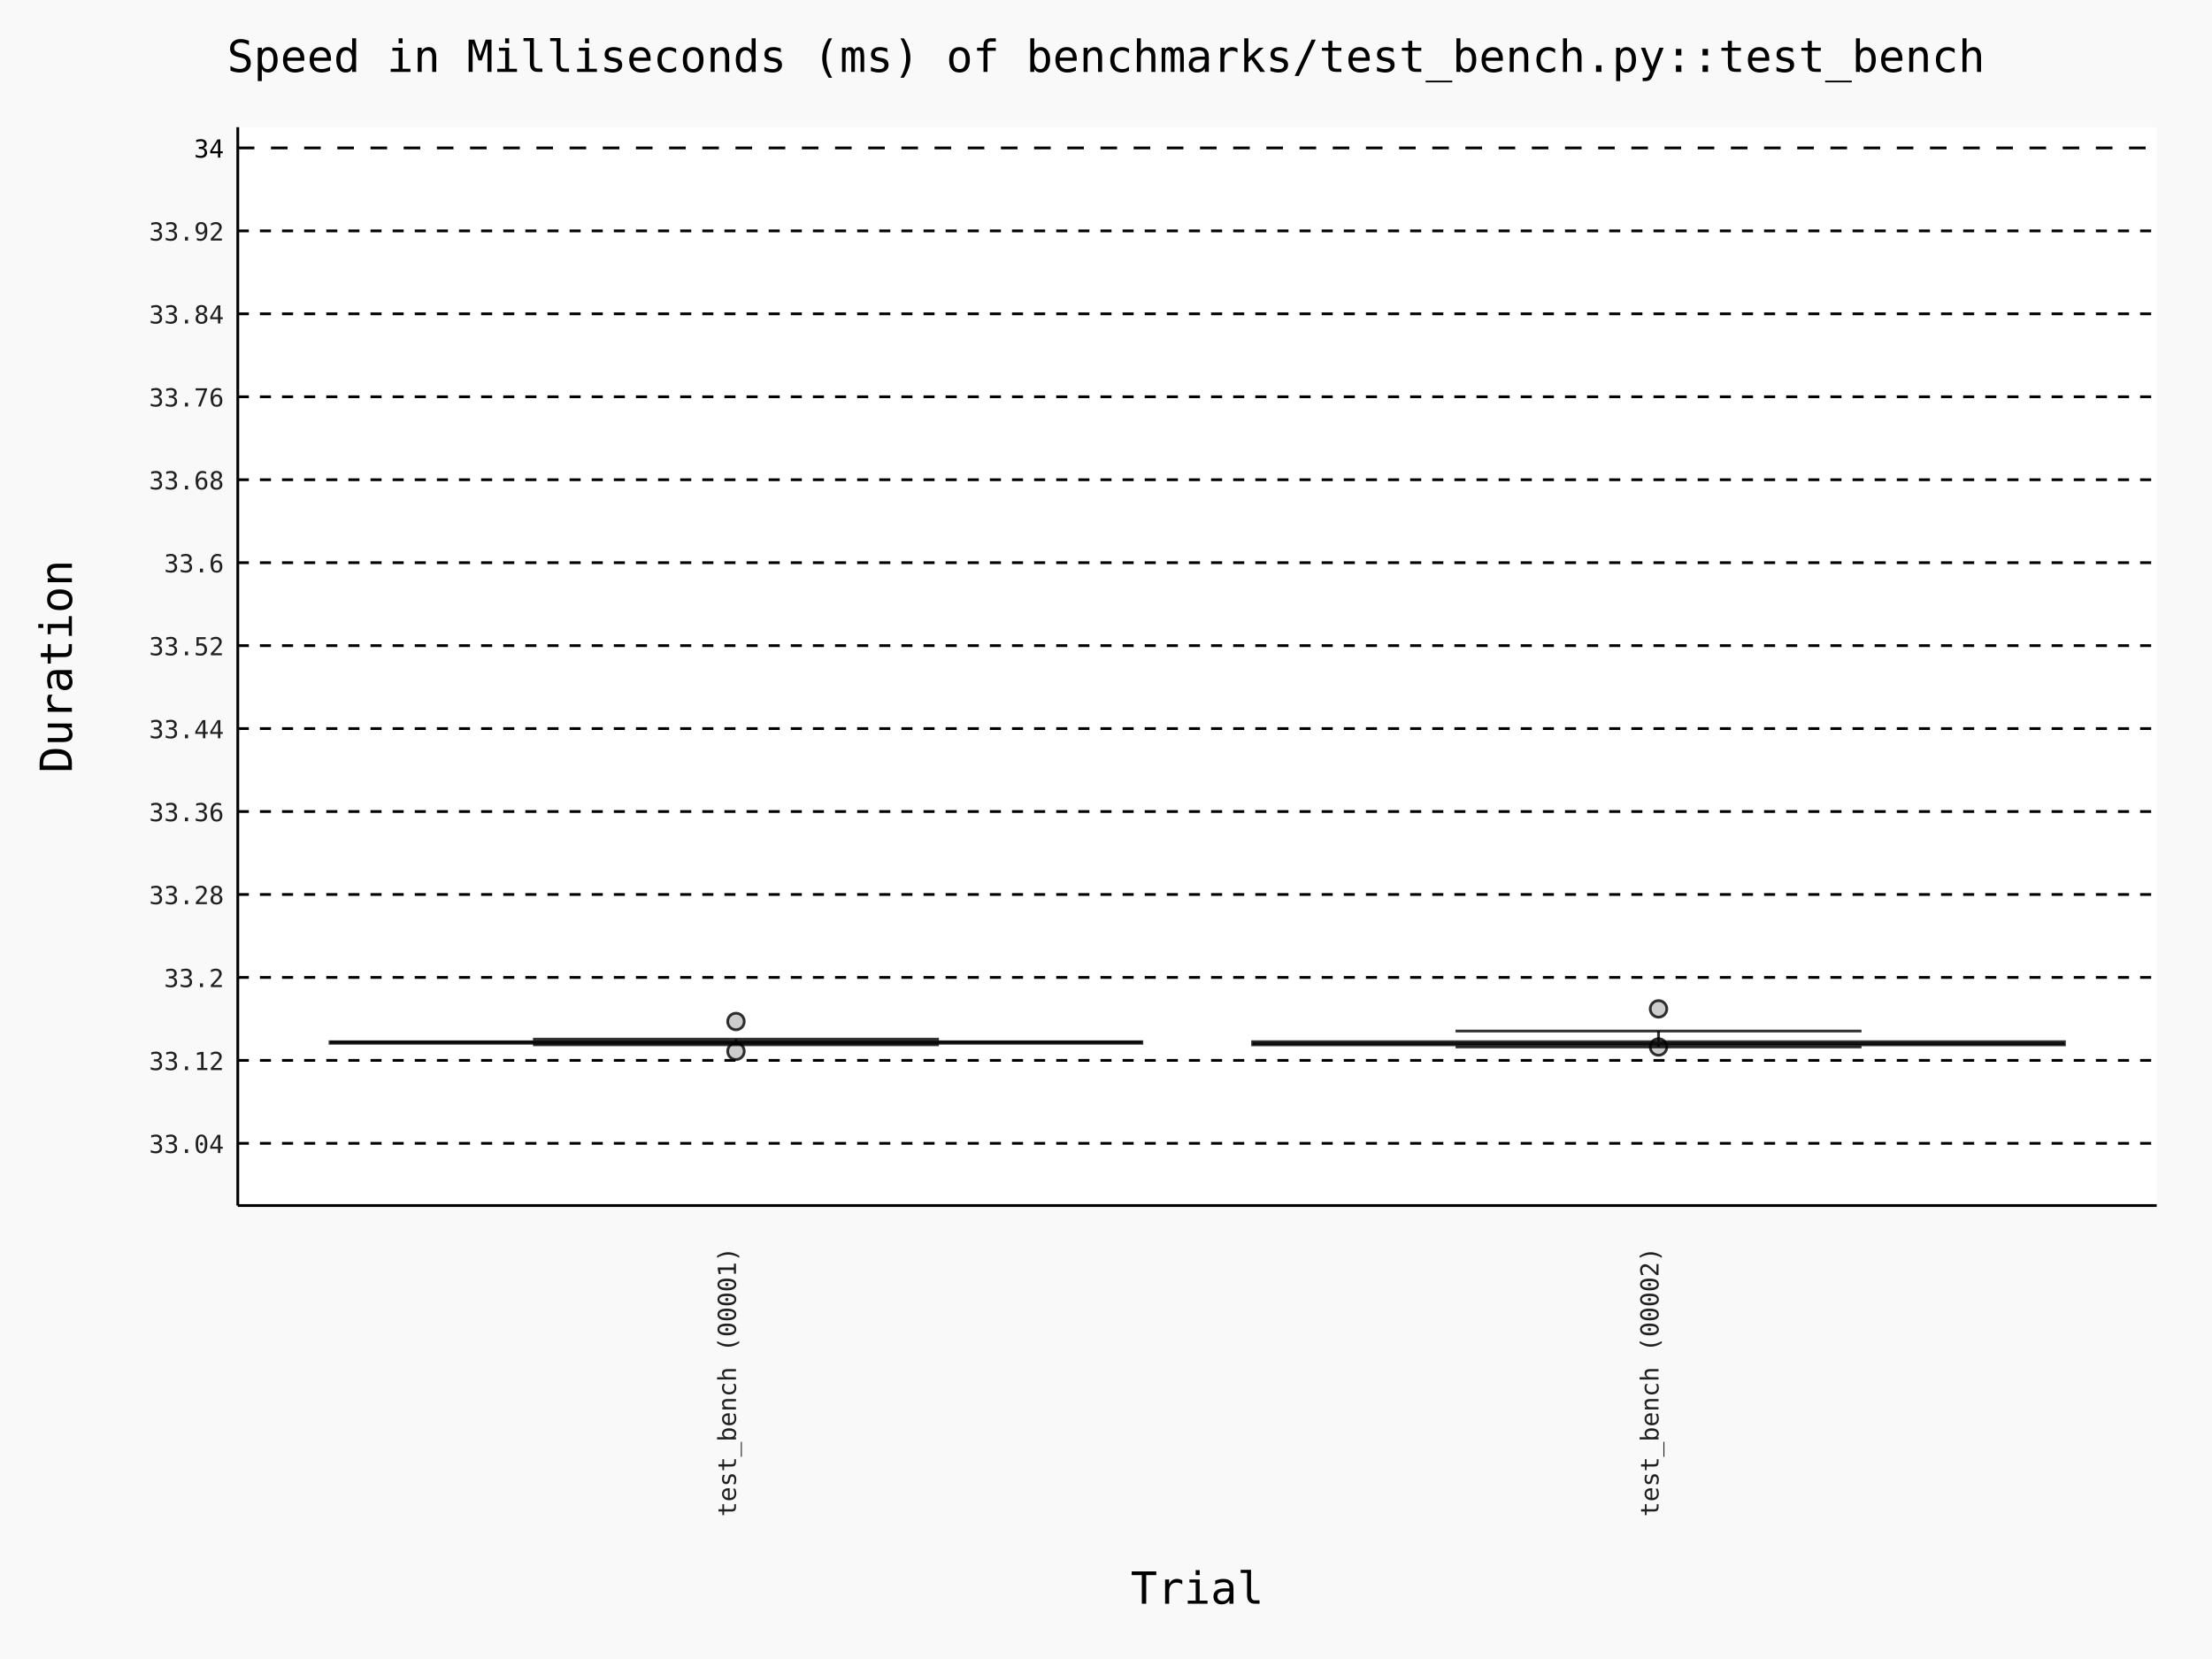
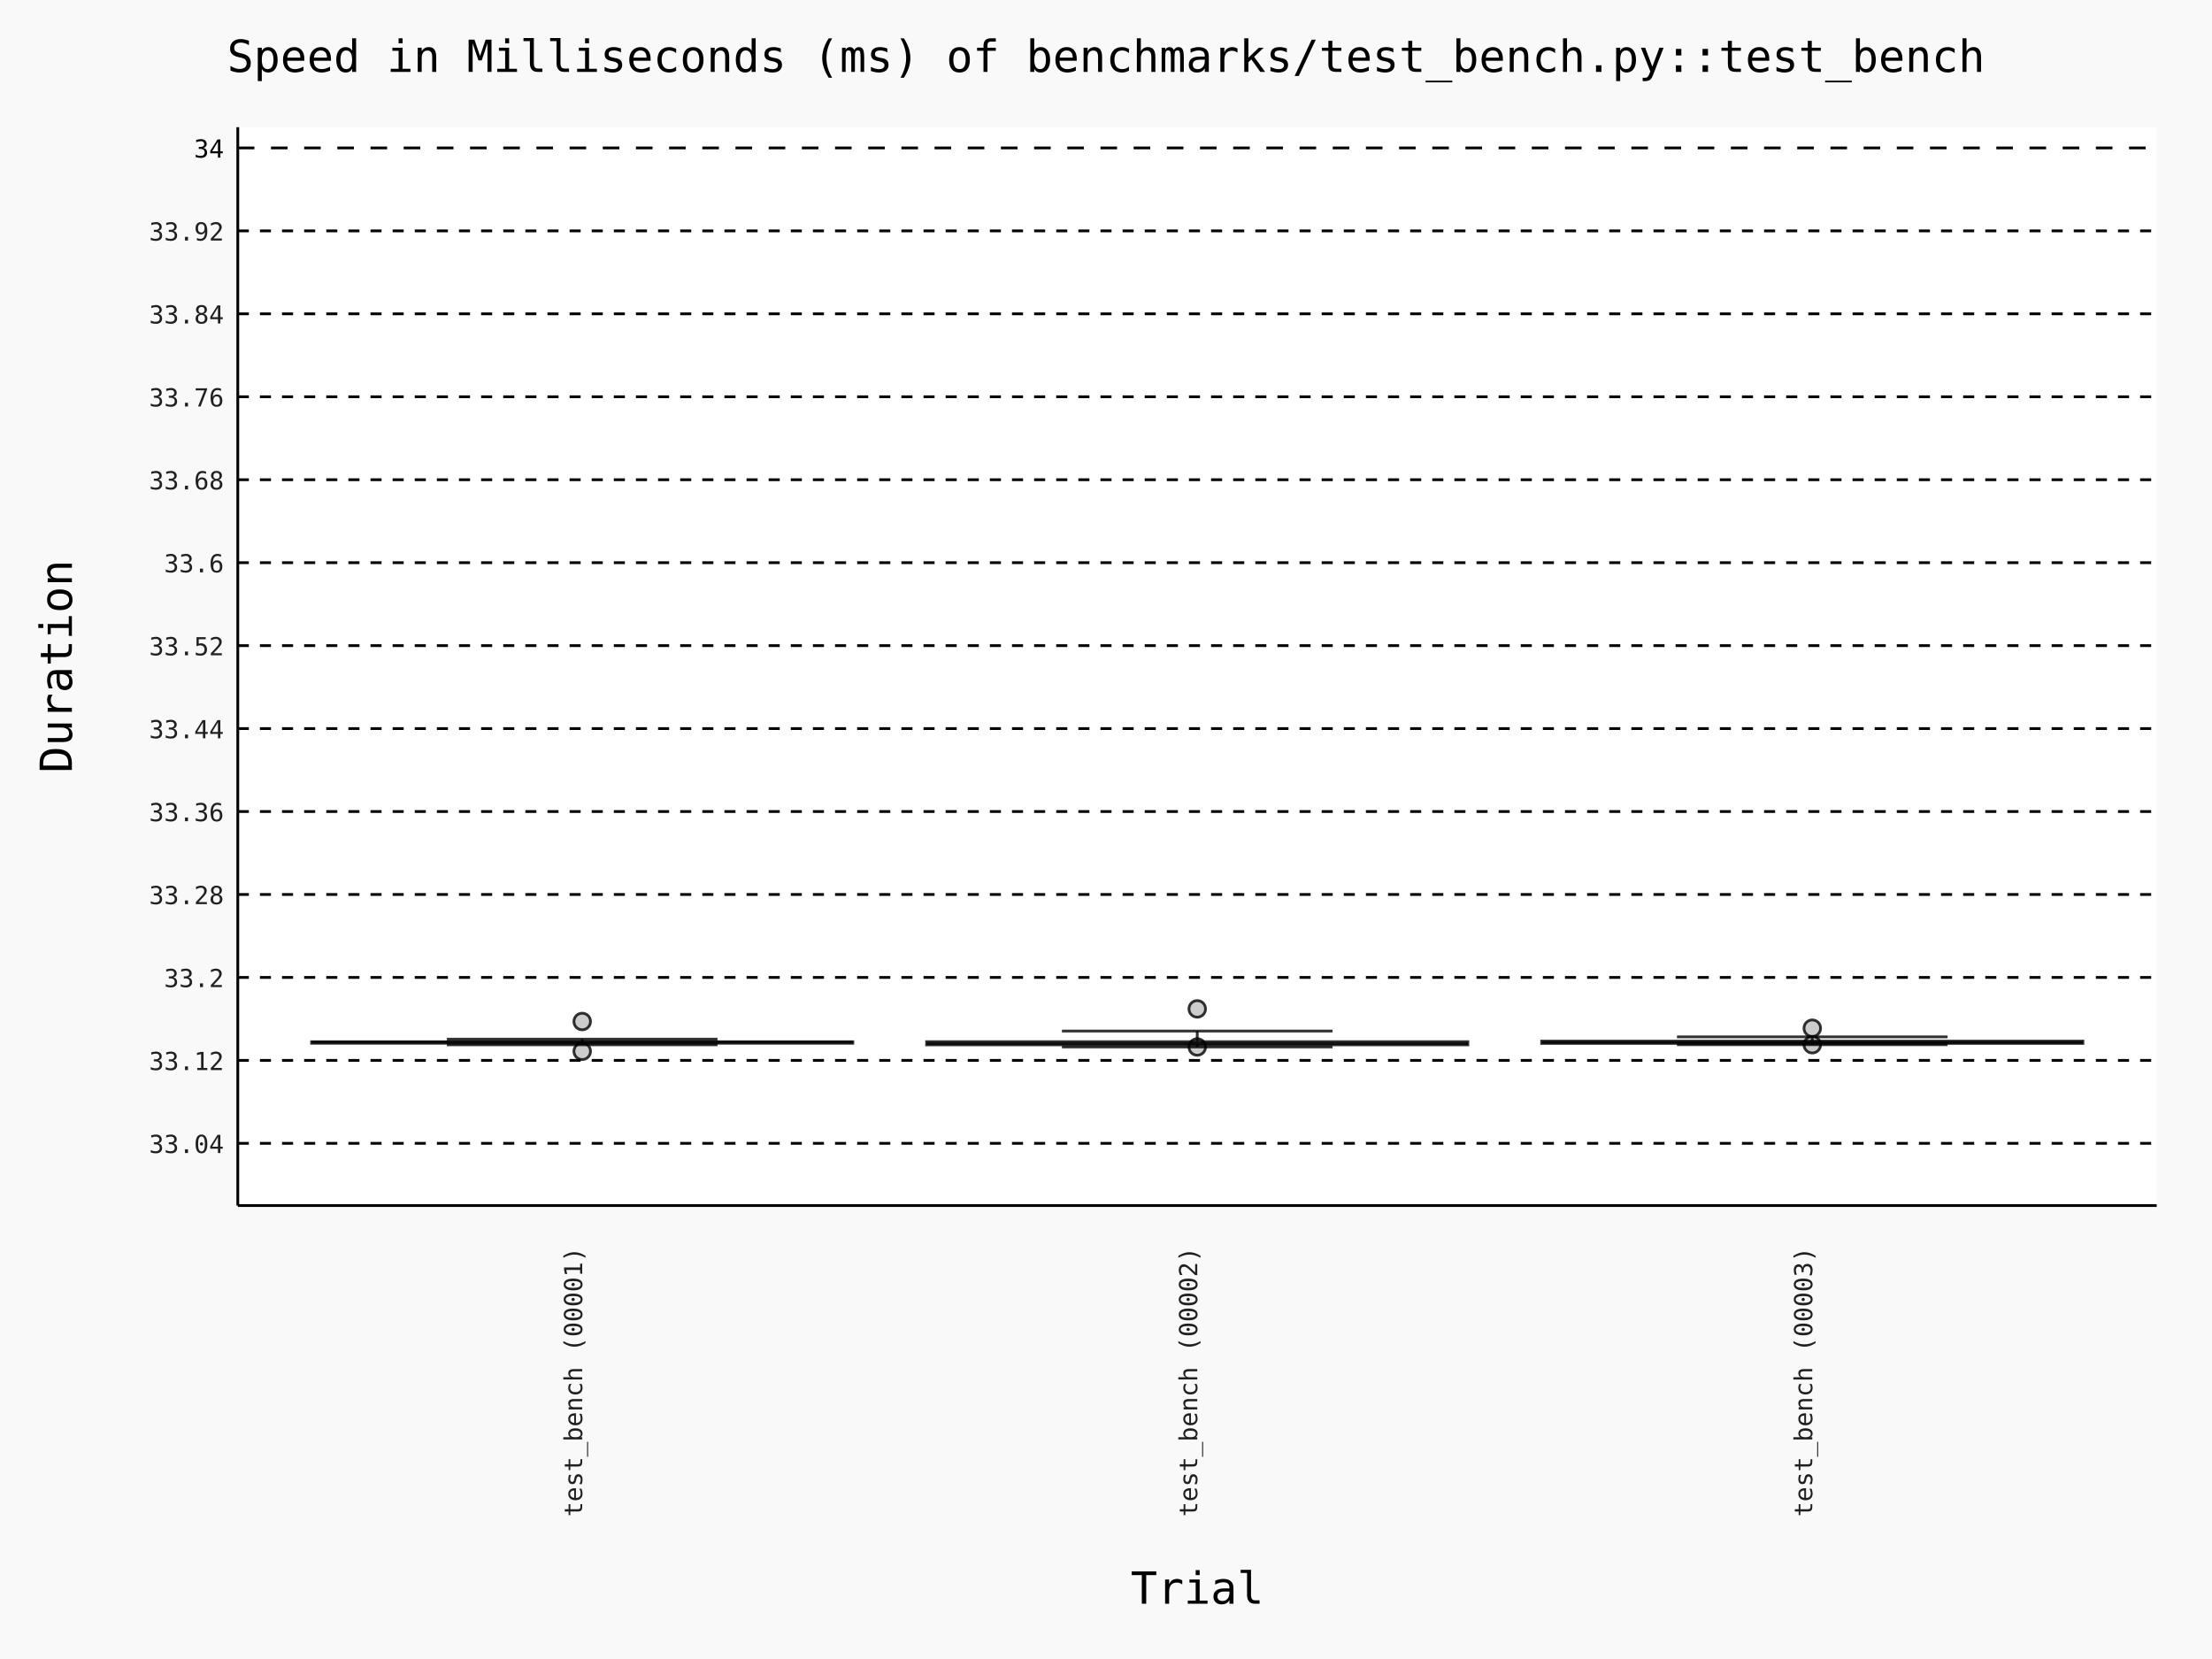
- <svg xmlns="http://www.w3.org/2000/svg" id="chart-eb78f121-f276-4122-ae41-db10f717491b" class="pygal-chart" viewBox="0 0 800 600">
+ <svg xmlns="http://www.w3.org/2000/svg" id="chart-986dde5e-d2e5-46c3-b2f0-550994f0784e" class="pygal-chart" viewBox="0 0 800 600">
  <defs>
-     <style type="text/css">#chart-eb78f121-f276-4122-ae41-db10f717491b{-webkit-user-select:none;-webkit-font-smoothing:antialiased;font-family:Consolas,"Deja Vu Sans Mono","Bitstream Vera Sans Mono","Courier New",monospace}#chart-eb78f121-f276-4122-ae41-db10f717491b .title{font-family:Consolas,"Deja Vu Sans Mono","Bitstream Vera Sans Mono","Courier New",monospace;font-size:16px}#chart-eb78f121-f276-4122-ae41-db10f717491b .legends .legend text{font-family:Consolas,"Deja Vu Sans Mono","Bitstream Vera Sans Mono","Courier New",monospace;font-size:14px}#chart-eb78f121-f276-4122-ae41-db10f717491b .axis text{font-family:Consolas,"Deja Vu Sans Mono","Bitstream Vera Sans Mono","Courier New",monospace;font-size:10px}#chart-eb78f121-f276-4122-ae41-db10f717491b .axis text.major{font-family:Consolas,"Deja Vu Sans Mono","Bitstream Vera Sans Mono","Courier New",monospace;font-size:10px}#chart-eb78f121-f276-4122-ae41-db10f717491b .text-overlay text.value{font-family:Consolas,"Deja Vu Sans Mono","Bitstream Vera Sans Mono","Courier New",monospace;font-size:16px}#chart-eb78f121-f276-4122-ae41-db10f717491b .text-overlay text.label{font-family:Consolas,"Deja Vu Sans Mono","Bitstream Vera Sans Mono","Courier New",monospace;font-size:10px}#chart-eb78f121-f276-4122-ae41-db10f717491b .tooltip{font-family:Consolas,"Deja Vu Sans Mono","Bitstream Vera Sans Mono","Courier New",monospace;font-size:14px}#chart-eb78f121-f276-4122-ae41-db10f717491b text.no_data{font-family:Consolas,"Deja Vu Sans Mono","Bitstream Vera Sans Mono","Courier New",monospace;font-size:64px}
- #chart-eb78f121-f276-4122-ae41-db10f717491b{background-color:rgba(249,249,249,1)}#chart-eb78f121-f276-4122-ae41-db10f717491b path,#chart-eb78f121-f276-4122-ae41-db10f717491b line,#chart-eb78f121-f276-4122-ae41-db10f717491b rect,#chart-eb78f121-f276-4122-ae41-db10f717491b circle{-webkit-transition:150ms;-moz-transition:150ms;transition:150ms}#chart-eb78f121-f276-4122-ae41-db10f717491b .graph &gt; .background{fill:rgba(249,249,249,1)}#chart-eb78f121-f276-4122-ae41-db10f717491b .plot &gt; .background{fill:rgba(255,255,255,1)}#chart-eb78f121-f276-4122-ae41-db10f717491b .graph{fill:rgba(0,0,0,.87)}#chart-eb78f121-f276-4122-ae41-db10f717491b text.no_data{fill:rgba(0,0,0,1)}#chart-eb78f121-f276-4122-ae41-db10f717491b .title{fill:rgba(0,0,0,1)}#chart-eb78f121-f276-4122-ae41-db10f717491b .legends .legend text{fill:rgba(0,0,0,.87)}#chart-eb78f121-f276-4122-ae41-db10f717491b .legends .legend:hover text{fill:rgba(0,0,0,1)}#chart-eb78f121-f276-4122-ae41-db10f717491b .axis .line{stroke:rgba(0,0,0,1)}#chart-eb78f121-f276-4122-ae41-db10f717491b .axis .guide.line{stroke:rgba(0,0,0,.54)}#chart-eb78f121-f276-4122-ae41-db10f717491b .axis .major.line{stroke:rgba(0,0,0,.87)}#chart-eb78f121-f276-4122-ae41-db10f717491b .axis text.major{fill:rgba(0,0,0,1)}#chart-eb78f121-f276-4122-ae41-db10f717491b .axis.y .guides:hover .guide.line,#chart-eb78f121-f276-4122-ae41-db10f717491b .line-graph .axis.x .guides:hover .guide.line,#chart-eb78f121-f276-4122-ae41-db10f717491b .stackedline-graph .axis.x .guides:hover .guide.line,#chart-eb78f121-f276-4122-ae41-db10f717491b .xy-graph .axis.x .guides:hover .guide.line{stroke:rgba(0,0,0,1)}#chart-eb78f121-f276-4122-ae41-db10f717491b .axis .guides:hover text{fill:rgba(0,0,0,1)}#chart-eb78f121-f276-4122-ae41-db10f717491b .reactive{fill-opacity:.7;stroke-opacity:.8;stroke-width:1}#chart-eb78f121-f276-4122-ae41-db10f717491b .ci{stroke:rgba(0,0,0,.87)}#chart-eb78f121-f276-4122-ae41-db10f717491b .reactive.active,#chart-eb78f121-f276-4122-ae41-db10f717491b .active .reactive{fill-opacity:.8;stroke-opacity:.9;stroke-width:4}#chart-eb78f121-f276-4122-ae41-db10f717491b .ci .reactive.active{stroke-width:1.5}#chart-eb78f121-f276-4122-ae41-db10f717491b .series text{fill:rgba(0,0,0,1)}#chart-eb78f121-f276-4122-ae41-db10f717491b .tooltip rect{fill:rgba(255,255,255,1);stroke:rgba(0,0,0,1);-webkit-transition:opacity 150ms;-moz-transition:opacity 150ms;transition:opacity 150ms}#chart-eb78f121-f276-4122-ae41-db10f717491b .tooltip .label{fill:rgba(0,0,0,.87)}#chart-eb78f121-f276-4122-ae41-db10f717491b .tooltip .label{fill:rgba(0,0,0,.87)}#chart-eb78f121-f276-4122-ae41-db10f717491b .tooltip .legend{font-size:.8em;fill:rgba(0,0,0,.54)}#chart-eb78f121-f276-4122-ae41-db10f717491b .tooltip .x_label{font-size:.6em;fill:rgba(0,0,0,1)}#chart-eb78f121-f276-4122-ae41-db10f717491b .tooltip .xlink{font-size:.5em;text-decoration:underline}#chart-eb78f121-f276-4122-ae41-db10f717491b .tooltip .value{font-size:1.5em}#chart-eb78f121-f276-4122-ae41-db10f717491b .bound{font-size:.5em}#chart-eb78f121-f276-4122-ae41-db10f717491b .max-value{font-size:.75em;fill:rgba(0,0,0,.54)}#chart-eb78f121-f276-4122-ae41-db10f717491b .map-element{fill:rgba(255,255,255,1);stroke:rgba(0,0,0,.54) !important}#chart-eb78f121-f276-4122-ae41-db10f717491b .map-element .reactive{fill-opacity:inherit;stroke-opacity:inherit}#chart-eb78f121-f276-4122-ae41-db10f717491b .color-0,#chart-eb78f121-f276-4122-ae41-db10f717491b .color-0 a:visited{stroke:#000000;fill:#000000}#chart-eb78f121-f276-4122-ae41-db10f717491b .color-1,#chart-eb78f121-f276-4122-ae41-db10f717491b .color-1 a:visited{stroke:#000000;fill:#000000}#chart-eb78f121-f276-4122-ae41-db10f717491b .text-overlay .color-0 text{fill:white}#chart-eb78f121-f276-4122-ae41-db10f717491b .text-overlay .color-1 text{fill:white}
- #chart-eb78f121-f276-4122-ae41-db10f717491b text.no_data{text-anchor:middle}#chart-eb78f121-f276-4122-ae41-db10f717491b .guide.line{fill:none}#chart-eb78f121-f276-4122-ae41-db10f717491b .centered{text-anchor:middle}#chart-eb78f121-f276-4122-ae41-db10f717491b .title{text-anchor:middle}#chart-eb78f121-f276-4122-ae41-db10f717491b .legends .legend text{fill-opacity:1}#chart-eb78f121-f276-4122-ae41-db10f717491b .axis.x text{text-anchor:middle}#chart-eb78f121-f276-4122-ae41-db10f717491b .axis.x:not(.web) text[transform]{text-anchor:start}#chart-eb78f121-f276-4122-ae41-db10f717491b .axis.x:not(.web) text[transform].backwards{text-anchor:end}#chart-eb78f121-f276-4122-ae41-db10f717491b .axis.y text{text-anchor:end}#chart-eb78f121-f276-4122-ae41-db10f717491b .axis.y text[transform].backwards{text-anchor:start}#chart-eb78f121-f276-4122-ae41-db10f717491b .axis.y2 text{text-anchor:start}#chart-eb78f121-f276-4122-ae41-db10f717491b .axis.y2 text[transform].backwards{text-anchor:end}#chart-eb78f121-f276-4122-ae41-db10f717491b .axis .guide.line{stroke-dasharray:4,4;stroke:black}#chart-eb78f121-f276-4122-ae41-db10f717491b .axis .major.guide.line{stroke-dasharray:6,6;stroke:black}#chart-eb78f121-f276-4122-ae41-db10f717491b .horizontal .axis.y .guide.line,#chart-eb78f121-f276-4122-ae41-db10f717491b .horizontal .axis.y2 .guide.line,#chart-eb78f121-f276-4122-ae41-db10f717491b .vertical .axis.x .guide.line{opacity:0}#chart-eb78f121-f276-4122-ae41-db10f717491b .horizontal .axis.always_show .guide.line,#chart-eb78f121-f276-4122-ae41-db10f717491b .vertical .axis.always_show .guide.line{opacity:1 !important}#chart-eb78f121-f276-4122-ae41-db10f717491b .axis.y .guides:hover .guide.line,#chart-eb78f121-f276-4122-ae41-db10f717491b .axis.y2 .guides:hover .guide.line,#chart-eb78f121-f276-4122-ae41-db10f717491b .axis.x .guides:hover .guide.line{opacity:1}#chart-eb78f121-f276-4122-ae41-db10f717491b .axis .guides:hover text{opacity:1}#chart-eb78f121-f276-4122-ae41-db10f717491b .nofill{fill:none}#chart-eb78f121-f276-4122-ae41-db10f717491b .subtle-fill{fill-opacity:.2}#chart-eb78f121-f276-4122-ae41-db10f717491b .dot{stroke-width:1px;fill-opacity:1;stroke-opacity:1}#chart-eb78f121-f276-4122-ae41-db10f717491b .dot.active{stroke-width:5px}#chart-eb78f121-f276-4122-ae41-db10f717491b .dot.negative{fill:transparent}#chart-eb78f121-f276-4122-ae41-db10f717491b text,#chart-eb78f121-f276-4122-ae41-db10f717491b tspan{stroke:none !important}#chart-eb78f121-f276-4122-ae41-db10f717491b .series text.active{opacity:1}#chart-eb78f121-f276-4122-ae41-db10f717491b .tooltip rect{fill-opacity:.95;stroke-width:.5}#chart-eb78f121-f276-4122-ae41-db10f717491b .tooltip text{fill-opacity:1}#chart-eb78f121-f276-4122-ae41-db10f717491b .showable{visibility:hidden}#chart-eb78f121-f276-4122-ae41-db10f717491b .showable.shown{visibility:visible}#chart-eb78f121-f276-4122-ae41-db10f717491b .gauge-background{fill:rgba(229,229,229,1);stroke:none}#chart-eb78f121-f276-4122-ae41-db10f717491b .bg-lines{stroke:rgba(249,249,249,1);stroke-width:2px}
+     <style type="text/css">#chart-986dde5e-d2e5-46c3-b2f0-550994f0784e{-webkit-user-select:none;-webkit-font-smoothing:antialiased;font-family:Consolas,"Deja Vu Sans Mono","Bitstream Vera Sans Mono","Courier New",monospace}#chart-986dde5e-d2e5-46c3-b2f0-550994f0784e .title{font-family:Consolas,"Deja Vu Sans Mono","Bitstream Vera Sans Mono","Courier New",monospace;font-size:16px}#chart-986dde5e-d2e5-46c3-b2f0-550994f0784e .legends .legend text{font-family:Consolas,"Deja Vu Sans Mono","Bitstream Vera Sans Mono","Courier New",monospace;font-size:14px}#chart-986dde5e-d2e5-46c3-b2f0-550994f0784e .axis text{font-family:Consolas,"Deja Vu Sans Mono","Bitstream Vera Sans Mono","Courier New",monospace;font-size:10px}#chart-986dde5e-d2e5-46c3-b2f0-550994f0784e .axis text.major{font-family:Consolas,"Deja Vu Sans Mono","Bitstream Vera Sans Mono","Courier New",monospace;font-size:10px}#chart-986dde5e-d2e5-46c3-b2f0-550994f0784e .text-overlay text.value{font-family:Consolas,"Deja Vu Sans Mono","Bitstream Vera Sans Mono","Courier New",monospace;font-size:16px}#chart-986dde5e-d2e5-46c3-b2f0-550994f0784e .text-overlay text.label{font-family:Consolas,"Deja Vu Sans Mono","Bitstream Vera Sans Mono","Courier New",monospace;font-size:10px}#chart-986dde5e-d2e5-46c3-b2f0-550994f0784e .tooltip{font-family:Consolas,"Deja Vu Sans Mono","Bitstream Vera Sans Mono","Courier New",monospace;font-size:14px}#chart-986dde5e-d2e5-46c3-b2f0-550994f0784e text.no_data{font-family:Consolas,"Deja Vu Sans Mono","Bitstream Vera Sans Mono","Courier New",monospace;font-size:64px}
+ #chart-986dde5e-d2e5-46c3-b2f0-550994f0784e{background-color:rgba(249,249,249,1)}#chart-986dde5e-d2e5-46c3-b2f0-550994f0784e path,#chart-986dde5e-d2e5-46c3-b2f0-550994f0784e line,#chart-986dde5e-d2e5-46c3-b2f0-550994f0784e rect,#chart-986dde5e-d2e5-46c3-b2f0-550994f0784e circle{-webkit-transition:150ms;-moz-transition:150ms;transition:150ms}#chart-986dde5e-d2e5-46c3-b2f0-550994f0784e .graph &gt; .background{fill:rgba(249,249,249,1)}#chart-986dde5e-d2e5-46c3-b2f0-550994f0784e .plot &gt; .background{fill:rgba(255,255,255,1)}#chart-986dde5e-d2e5-46c3-b2f0-550994f0784e .graph{fill:rgba(0,0,0,.87)}#chart-986dde5e-d2e5-46c3-b2f0-550994f0784e text.no_data{fill:rgba(0,0,0,1)}#chart-986dde5e-d2e5-46c3-b2f0-550994f0784e .title{fill:rgba(0,0,0,1)}#chart-986dde5e-d2e5-46c3-b2f0-550994f0784e .legends .legend text{fill:rgba(0,0,0,.87)}#chart-986dde5e-d2e5-46c3-b2f0-550994f0784e .legends .legend:hover text{fill:rgba(0,0,0,1)}#chart-986dde5e-d2e5-46c3-b2f0-550994f0784e .axis .line{stroke:rgba(0,0,0,1)}#chart-986dde5e-d2e5-46c3-b2f0-550994f0784e .axis .guide.line{stroke:rgba(0,0,0,.54)}#chart-986dde5e-d2e5-46c3-b2f0-550994f0784e .axis .major.line{stroke:rgba(0,0,0,.87)}#chart-986dde5e-d2e5-46c3-b2f0-550994f0784e .axis text.major{fill:rgba(0,0,0,1)}#chart-986dde5e-d2e5-46c3-b2f0-550994f0784e .axis.y .guides:hover .guide.line,#chart-986dde5e-d2e5-46c3-b2f0-550994f0784e .line-graph .axis.x .guides:hover .guide.line,#chart-986dde5e-d2e5-46c3-b2f0-550994f0784e .stackedline-graph .axis.x .guides:hover .guide.line,#chart-986dde5e-d2e5-46c3-b2f0-550994f0784e .xy-graph .axis.x .guides:hover .guide.line{stroke:rgba(0,0,0,1)}#chart-986dde5e-d2e5-46c3-b2f0-550994f0784e .axis .guides:hover text{fill:rgba(0,0,0,1)}#chart-986dde5e-d2e5-46c3-b2f0-550994f0784e .reactive{fill-opacity:.7;stroke-opacity:.8;stroke-width:1}#chart-986dde5e-d2e5-46c3-b2f0-550994f0784e .ci{stroke:rgba(0,0,0,.87)}#chart-986dde5e-d2e5-46c3-b2f0-550994f0784e .reactive.active,#chart-986dde5e-d2e5-46c3-b2f0-550994f0784e .active .reactive{fill-opacity:.8;stroke-opacity:.9;stroke-width:4}#chart-986dde5e-d2e5-46c3-b2f0-550994f0784e .ci .reactive.active{stroke-width:1.5}#chart-986dde5e-d2e5-46c3-b2f0-550994f0784e .series text{fill:rgba(0,0,0,1)}#chart-986dde5e-d2e5-46c3-b2f0-550994f0784e .tooltip rect{fill:rgba(255,255,255,1);stroke:rgba(0,0,0,1);-webkit-transition:opacity 150ms;-moz-transition:opacity 150ms;transition:opacity 150ms}#chart-986dde5e-d2e5-46c3-b2f0-550994f0784e .tooltip .label{fill:rgba(0,0,0,.87)}#chart-986dde5e-d2e5-46c3-b2f0-550994f0784e .tooltip .label{fill:rgba(0,0,0,.87)}#chart-986dde5e-d2e5-46c3-b2f0-550994f0784e .tooltip .legend{font-size:.8em;fill:rgba(0,0,0,.54)}#chart-986dde5e-d2e5-46c3-b2f0-550994f0784e .tooltip .x_label{font-size:.6em;fill:rgba(0,0,0,1)}#chart-986dde5e-d2e5-46c3-b2f0-550994f0784e .tooltip .xlink{font-size:.5em;text-decoration:underline}#chart-986dde5e-d2e5-46c3-b2f0-550994f0784e .tooltip .value{font-size:1.5em}#chart-986dde5e-d2e5-46c3-b2f0-550994f0784e .bound{font-size:.5em}#chart-986dde5e-d2e5-46c3-b2f0-550994f0784e .max-value{font-size:.75em;fill:rgba(0,0,0,.54)}#chart-986dde5e-d2e5-46c3-b2f0-550994f0784e .map-element{fill:rgba(255,255,255,1);stroke:rgba(0,0,0,.54) !important}#chart-986dde5e-d2e5-46c3-b2f0-550994f0784e .map-element .reactive{fill-opacity:inherit;stroke-opacity:inherit}#chart-986dde5e-d2e5-46c3-b2f0-550994f0784e .color-0,#chart-986dde5e-d2e5-46c3-b2f0-550994f0784e .color-0 a:visited{stroke:#000000;fill:#000000}#chart-986dde5e-d2e5-46c3-b2f0-550994f0784e .color-1,#chart-986dde5e-d2e5-46c3-b2f0-550994f0784e .color-1 a:visited{stroke:#000000;fill:#000000}#chart-986dde5e-d2e5-46c3-b2f0-550994f0784e .color-2,#chart-986dde5e-d2e5-46c3-b2f0-550994f0784e .color-2 a:visited{stroke:#000000;fill:#000000}#chart-986dde5e-d2e5-46c3-b2f0-550994f0784e .text-overlay .color-0 text{fill:white}#chart-986dde5e-d2e5-46c3-b2f0-550994f0784e .text-overlay .color-1 text{fill:white}#chart-986dde5e-d2e5-46c3-b2f0-550994f0784e .text-overlay .color-2 text{fill:white}
+ #chart-986dde5e-d2e5-46c3-b2f0-550994f0784e text.no_data{text-anchor:middle}#chart-986dde5e-d2e5-46c3-b2f0-550994f0784e .guide.line{fill:none}#chart-986dde5e-d2e5-46c3-b2f0-550994f0784e .centered{text-anchor:middle}#chart-986dde5e-d2e5-46c3-b2f0-550994f0784e .title{text-anchor:middle}#chart-986dde5e-d2e5-46c3-b2f0-550994f0784e .legends .legend text{fill-opacity:1}#chart-986dde5e-d2e5-46c3-b2f0-550994f0784e .axis.x text{text-anchor:middle}#chart-986dde5e-d2e5-46c3-b2f0-550994f0784e .axis.x:not(.web) text[transform]{text-anchor:start}#chart-986dde5e-d2e5-46c3-b2f0-550994f0784e .axis.x:not(.web) text[transform].backwards{text-anchor:end}#chart-986dde5e-d2e5-46c3-b2f0-550994f0784e .axis.y text{text-anchor:end}#chart-986dde5e-d2e5-46c3-b2f0-550994f0784e .axis.y text[transform].backwards{text-anchor:start}#chart-986dde5e-d2e5-46c3-b2f0-550994f0784e .axis.y2 text{text-anchor:start}#chart-986dde5e-d2e5-46c3-b2f0-550994f0784e .axis.y2 text[transform].backwards{text-anchor:end}#chart-986dde5e-d2e5-46c3-b2f0-550994f0784e .axis .guide.line{stroke-dasharray:4,4;stroke:black}#chart-986dde5e-d2e5-46c3-b2f0-550994f0784e .axis .major.guide.line{stroke-dasharray:6,6;stroke:black}#chart-986dde5e-d2e5-46c3-b2f0-550994f0784e .horizontal .axis.y .guide.line,#chart-986dde5e-d2e5-46c3-b2f0-550994f0784e .horizontal .axis.y2 .guide.line,#chart-986dde5e-d2e5-46c3-b2f0-550994f0784e .vertical .axis.x .guide.line{opacity:0}#chart-986dde5e-d2e5-46c3-b2f0-550994f0784e .horizontal .axis.always_show .guide.line,#chart-986dde5e-d2e5-46c3-b2f0-550994f0784e .vertical .axis.always_show .guide.line{opacity:1 !important}#chart-986dde5e-d2e5-46c3-b2f0-550994f0784e .axis.y .guides:hover .guide.line,#chart-986dde5e-d2e5-46c3-b2f0-550994f0784e .axis.y2 .guides:hover .guide.line,#chart-986dde5e-d2e5-46c3-b2f0-550994f0784e .axis.x .guides:hover .guide.line{opacity:1}#chart-986dde5e-d2e5-46c3-b2f0-550994f0784e .axis .guides:hover text{opacity:1}#chart-986dde5e-d2e5-46c3-b2f0-550994f0784e .nofill{fill:none}#chart-986dde5e-d2e5-46c3-b2f0-550994f0784e .subtle-fill{fill-opacity:.2}#chart-986dde5e-d2e5-46c3-b2f0-550994f0784e .dot{stroke-width:1px;fill-opacity:1;stroke-opacity:1}#chart-986dde5e-d2e5-46c3-b2f0-550994f0784e .dot.active{stroke-width:5px}#chart-986dde5e-d2e5-46c3-b2f0-550994f0784e .dot.negative{fill:transparent}#chart-986dde5e-d2e5-46c3-b2f0-550994f0784e text,#chart-986dde5e-d2e5-46c3-b2f0-550994f0784e tspan{stroke:none !important}#chart-986dde5e-d2e5-46c3-b2f0-550994f0784e .series text.active{opacity:1}#chart-986dde5e-d2e5-46c3-b2f0-550994f0784e .tooltip rect{fill-opacity:.95;stroke-width:.5}#chart-986dde5e-d2e5-46c3-b2f0-550994f0784e .tooltip text{fill-opacity:1}#chart-986dde5e-d2e5-46c3-b2f0-550994f0784e .showable{visibility:hidden}#chart-986dde5e-d2e5-46c3-b2f0-550994f0784e .showable.shown{visibility:visible}#chart-986dde5e-d2e5-46c3-b2f0-550994f0784e .gauge-background{fill:rgba(229,229,229,1);stroke:none}#chart-986dde5e-d2e5-46c3-b2f0-550994f0784e .bg-lines{stroke:rgba(249,249,249,1);stroke-width:2px}
.tooltip .value{font-size:1em !important}.axis text{font-size:9px !important}</style>
  </defs>
  <g class="graph custombox-graph vertical">
    <rect x="0" y="0" width="800" height="600" class="background" />
    <g transform="translate(86, 46)" class="plot">
      <rect x="0" y="0" width="694.0" height="390.0" class="background" />
      <g class="axis y always_show">
        <path d="M0 390 h694" class="line" />
        <g class="guides">
          <path d="M0 367.5 h694" class="guide line" />
          <text x="-5" y="371" class="">33.04</text>
        </g>
        <g class="guides">
          <path d="M0 337.5 h694" class="guide line" />
          <text x="-5" y="341" class="">33.12</text>
        </g>
        <g class="guides">
          <path d="M0 307.5 h694" class="guide line" />
          <text x="-5" y="311" class="">33.2</text>
        </g>
        <g class="guides">
          <path d="M0 277.5 h694" class="guide line" />
          <text x="-5" y="281" class="">33.28</text>
        </g>
        <g class="guides">
          <path d="M0 247.5 h694" class="guide line" />
          <text x="-5" y="251" class="">33.36</text>
        </g>
        <g class="guides">
          <path d="M0 217.5 h694" class="guide line" />
          <text x="-5" y="221" class="">33.44</text>
        </g>
        <g class="guides">
          <path d="M0 187.5 h694" class="guide line" />
          <text x="-5" y="191" class="">33.52</text>
        </g>
        <g class="guides">
          <path d="M0 157.5 h694" class="guide line" />
          <text x="-5" y="161" class="">33.6</text>
        </g>
        <g class="guides">
          <path d="M0 127.5 h694" class="guide line" />
          <text x="-5" y="131" class="">33.68</text>
        </g>
        <g class="guides">
          <path d="M0 97.5 h694" class="guide line" />
          <text x="-5" y="101" class="">33.76</text>
        </g>
        <g class="guides">
          <path d="M0 67.5 h694" class="guide line" />
          <text x="-5" y="71" class="">33.84</text>
        </g>
        <g class="guides">
          <path d="M0 37.5 h694" class="guide line" />
          <text x="-5" y="41" class="">33.92</text>
        </g>
        <g class="guides">
          <path d="M0 7.5 h694" class="major guide line" />
          <text x="-5" y="11" class="major">34</text>
        </g>
      </g>
      <g class="axis x">
        <path d="M0 0 v390" class="line" />
        <g class="guides">
-           <path d="M180.173 0 v390" class="guide line" />
-           <text x="180.173" y="405.0" class="backwards" transform="rotate(270 180.1731 405)">test_bench (00001)</text>
+           <path d="M124.564 0 v390" class="guide line" />
+           <text x="124.564" y="405.0" class="backwards" transform="rotate(270 124.5641 405)">test_bench (00001)</text>
        </g>
        <g class="guides">
-           <path d="M513.827 0 v390" class="guide line" />
-           <text x="513.827" y="405.0" class="backwards" transform="rotate(270 513.8269 405)">test_bench (00002)</text>
+           <path d="M347 0 v390" class="guide line" />
+           <text x="347.0" y="405.0" class="backwards" transform="rotate(270 347 405)">test_bench (00002)</text>
+         </g>
+         <g class="guides">
+           <path d="M569.436 0 v390" class="guide line" />
+           <text x="569.436" y="405.0" class="backwards" transform="rotate(270 569.4359 405)">test_bench (00003)</text>
        </g>
      </g>
      <g class="series serie-0 color-0">
        <g class="boxes">
          <g class="box">
-             <path stroke-width="3" d="M106.769 331.867 L253.577 331.867" class="reactive tooltip-trigger" />
-             <path stroke-width="3" d="M33.365 330.925 L326.981 330.925" class="reactive tooltip-trigger" />
-             <path stroke-width="3" d="M106.769 329.825 L253.577 329.825" class="reactive tooltip-trigger" />
-             <path stroke-width="2" d="M180.173 331.867 L180.173 331.31" class="reactive tooltip-trigger" />
-             <path stroke-width="2" d="M180.173 329.825 L180.173 330.76" class="reactive tooltip-trigger" />
-             <rect x="33.365" y="330.76" height="0.55" width="293.615" class="subtle-fill reactive tooltip-trigger" />
-             <circle cx="180.173" cy="334.208" r="3" class="subtle-fill reactive tooltip-trigger" />
-             <circle cx="180.173" cy="323.439" r="3" class="subtle-fill reactive tooltip-trigger" />
+             <path stroke-width="3" d="M75.628 331.867 L173.5 331.867" class="reactive tooltip-trigger" />
+             <path stroke-width="3" d="M26.692 330.925 L222.436 330.925" class="reactive tooltip-trigger" />
+             <path stroke-width="3" d="M75.628 329.825 L173.5 329.825" class="reactive tooltip-trigger" />
+             <path stroke-width="2" d="M124.564 331.867 L124.564 331.31" class="reactive tooltip-trigger" />
+             <path stroke-width="2" d="M124.564 329.825 L124.564 330.76" class="reactive tooltip-trigger" />
+             <rect x="26.692" y="330.76" height="0.55" width="195.744" class="subtle-fill reactive tooltip-trigger" />
+             <circle cx="124.564" cy="334.208" r="3" class="subtle-fill reactive tooltip-trigger" />
+             <circle cx="124.564" cy="323.439" r="3" class="subtle-fill reactive tooltip-trigger" />
          </g>
        </g>
      </g>
      <g class="series serie-1 color-1">
        <g class="boxes">
          <g class="box">
-             <path stroke-width="3" d="M440.423 332.651 L587.231 332.651" class="reactive tooltip-trigger" />
-             <path stroke-width="3" d="M367.019 331.404 L660.635 331.404" class="reactive tooltip-trigger" />
-             <path stroke-width="3" d="M440.423 326.893 L587.231 326.893" class="reactive tooltip-trigger" />
-             <path stroke-width="2" d="M513.827 332.651 L513.827 331.889" class="reactive tooltip-trigger" />
-             <path stroke-width="2" d="M513.827 326.893 L513.827 330.741" class="reactive tooltip-trigger" />
-             <rect x="367.019" y="330.741" height="1.147" width="293.615" class="subtle-fill reactive tooltip-trigger" />
-             <circle cx="513.827" cy="332.651" r="3" class="subtle-fill reactive tooltip-trigger" />
-             <circle cx="513.827" cy="318.88" r="3" class="subtle-fill reactive tooltip-trigger" />
+             <path stroke-width="3" d="M298.064 332.651 L395.936 332.651" class="reactive tooltip-trigger" />
+             <path stroke-width="3" d="M249.128 331.404 L444.872 331.404" class="reactive tooltip-trigger" />
+             <path stroke-width="3" d="M298.064 326.893 L395.936 326.893" class="reactive tooltip-trigger" />
+             <path stroke-width="2" d="M347 332.651 L347 331.889" class="reactive tooltip-trigger" />
+             <path stroke-width="2" d="M347 326.893 L347 330.741" class="reactive tooltip-trigger" />
+             <rect x="249.128" y="330.741" height="1.147" width="195.744" class="subtle-fill reactive tooltip-trigger" />
+             <circle cx="347.0" cy="332.651" r="3" class="subtle-fill reactive tooltip-trigger" />
+             <circle cx="347.0" cy="318.88" r="3" class="subtle-fill reactive tooltip-trigger" />
+           </g>
+         </g>
+       </g>
+       <g class="series serie-2 color-2">
+         <g class="boxes">
+           <g class="box">
+             <path stroke-width="3" d="M520.5 331.828 L618.372 331.828" class="reactive tooltip-trigger" />
+             <path stroke-width="3" d="M471.564 330.995 L667.308 330.995" class="reactive tooltip-trigger" />
+             <path stroke-width="3" d="M520.5 328.998 L618.372 328.998" class="reactive tooltip-trigger" />
+             <path stroke-width="2" d="M569.436 331.828 L569.436 331.364" class="reactive tooltip-trigger" />
+             <path stroke-width="2" d="M569.436 328.998 L569.436 330.532" class="reactive tooltip-trigger" />
+             <rect x="471.564" y="330.532" height="0.832" width="195.744" class="subtle-fill reactive tooltip-trigger" />
+             <circle cx="569.436" cy="331.828" r="3" class="subtle-fill reactive tooltip-trigger" />
+             <circle cx="569.436" cy="325.872" r="3" class="subtle-fill reactive tooltip-trigger" />
          </g>
        </g>
      </g>
    </g>
    <g class="titles">
      <text x="400.0" y="26" class="title plot_title">Speed in Milliseconds (ms) of benchmarks/test_bench.py::test_bench</text>
      <text x="433.0" y="580.0" class="title">Trial</text>
      <text x="0" y="267.0" class="title" transform="rotate(-90 0 241)">Duration</text>
    </g>
    <g transform="translate(86, 46)" class="plot overlay">
      <g class="series serie-0 color-0" />
      <g class="series serie-1 color-1" />
+       <g class="series serie-2 color-2" />
    </g>
    <g transform="translate(86, 46)" class="plot text-overlay">
      <g class="series serie-0 color-0" />
      <g class="series serie-1 color-1" />
+       <g class="series serie-2 color-2" />
    </g>
    <g transform="translate(86, 46)" class="plot tooltip-overlay">
      <g transform="translate(0 0)" style="opacity: 0" class="tooltip">
        <rect rx="0" ry="0" width="0" height="0" class="tooltip-box" />
        <g class="text" />
      </g>
    </g>
  </g>
</svg>
